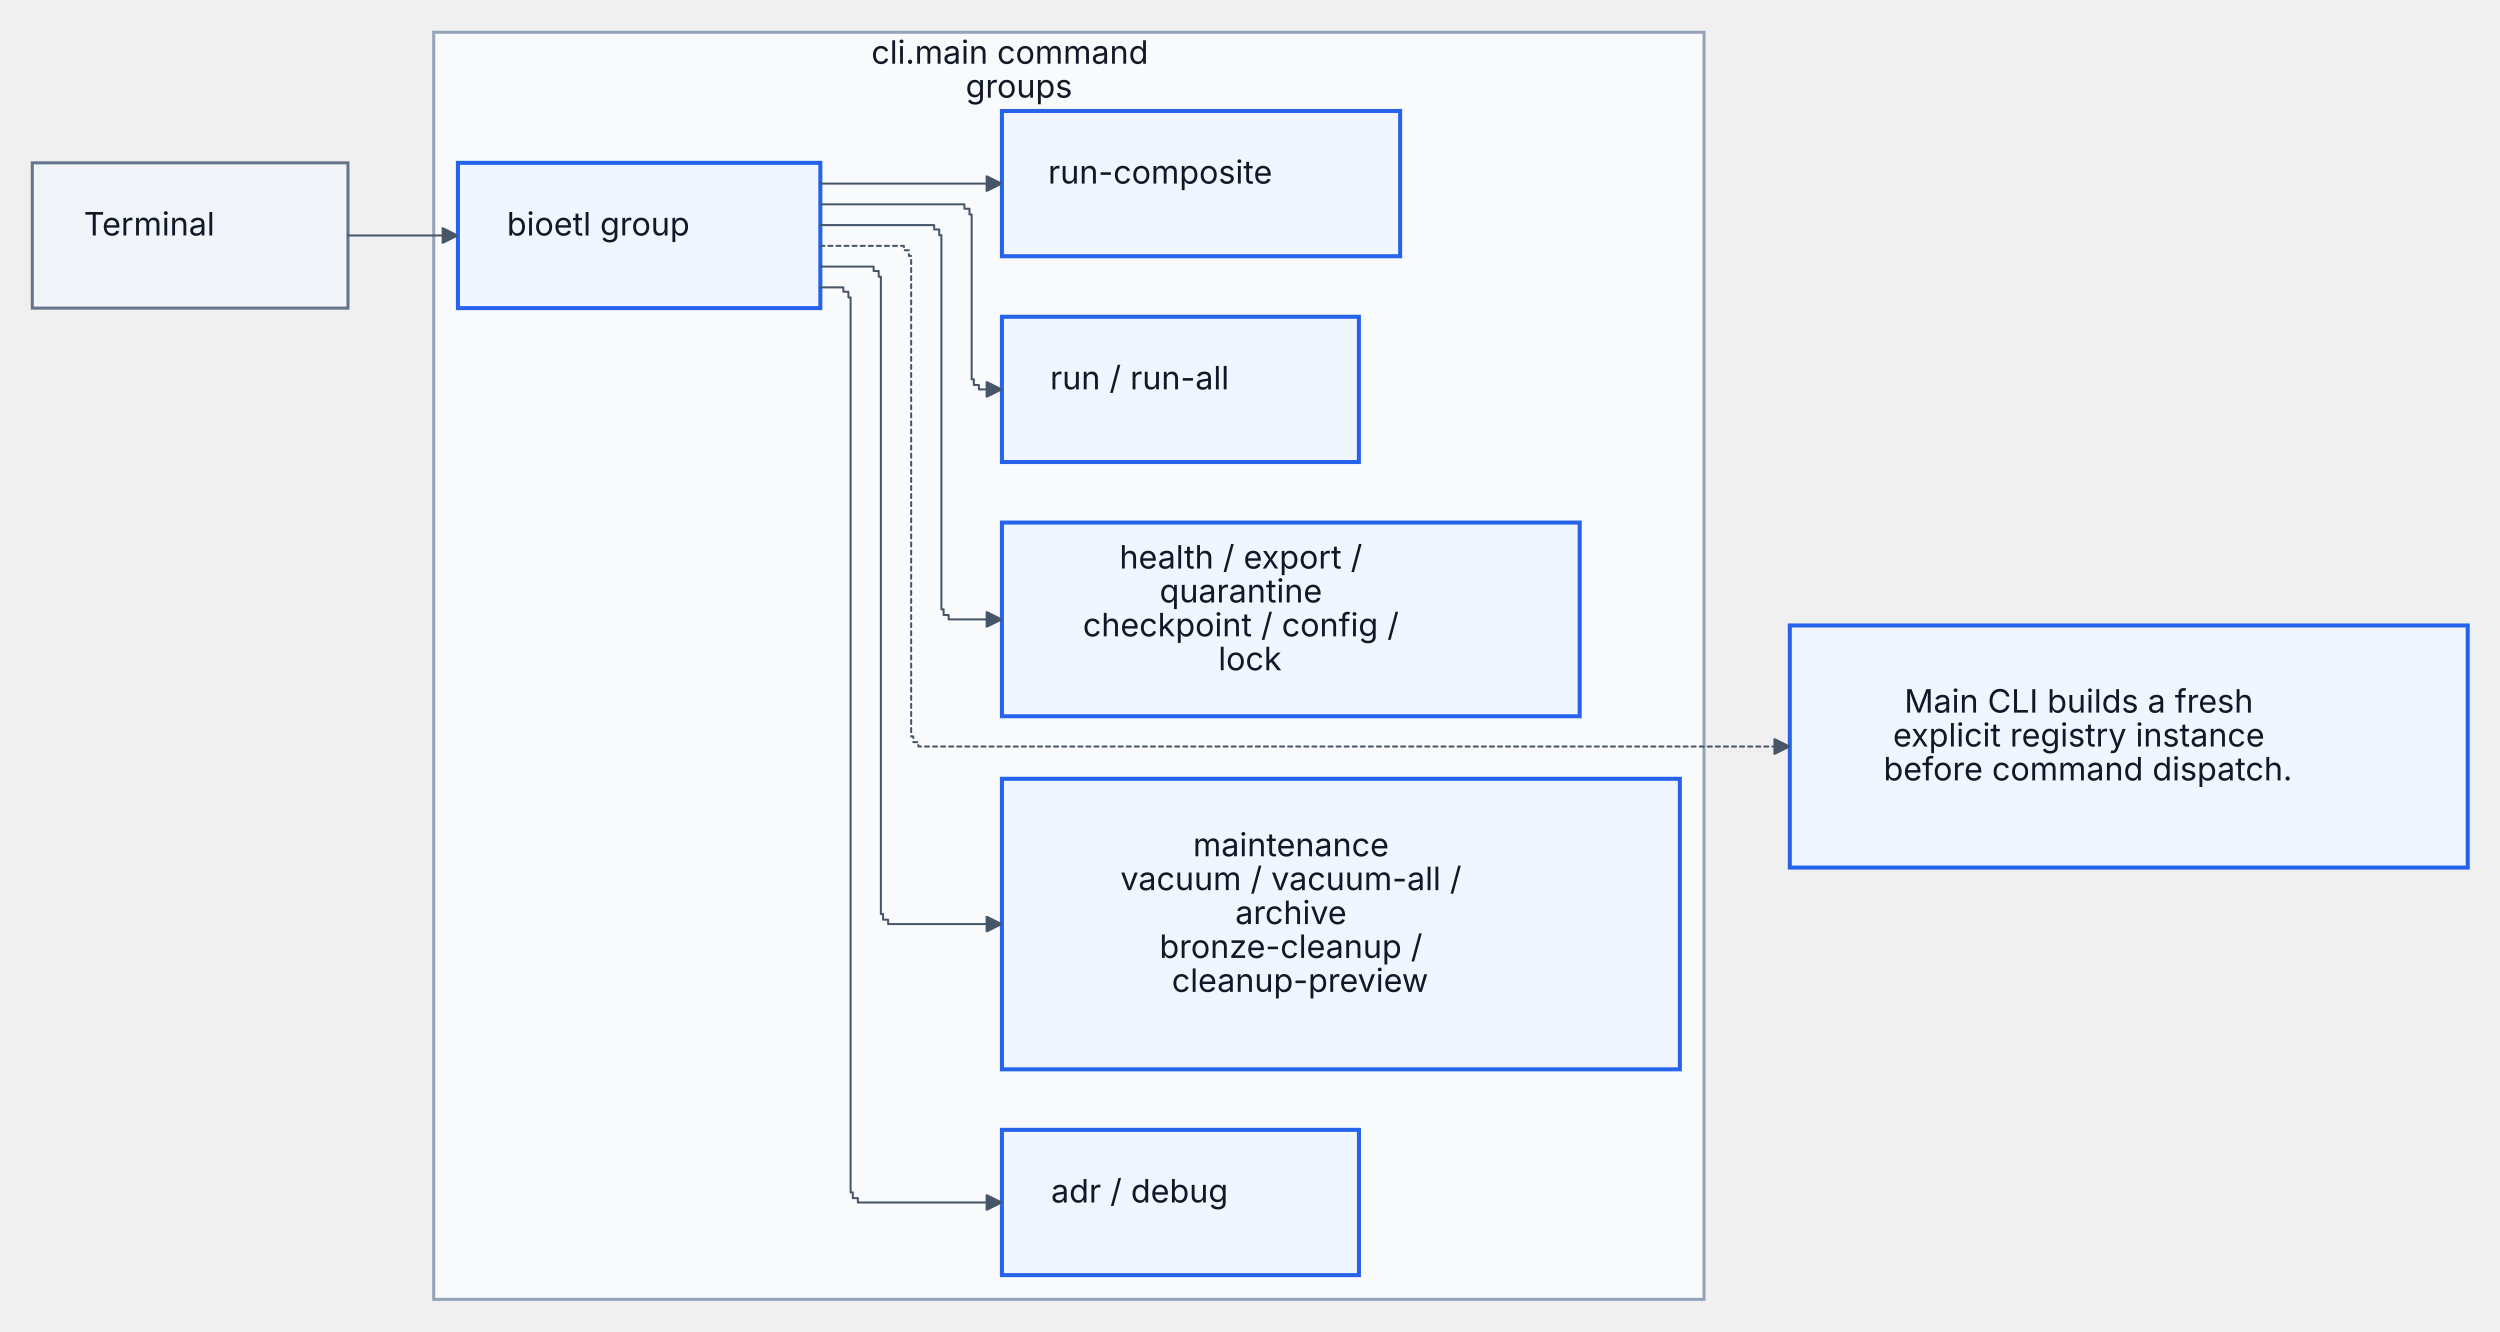
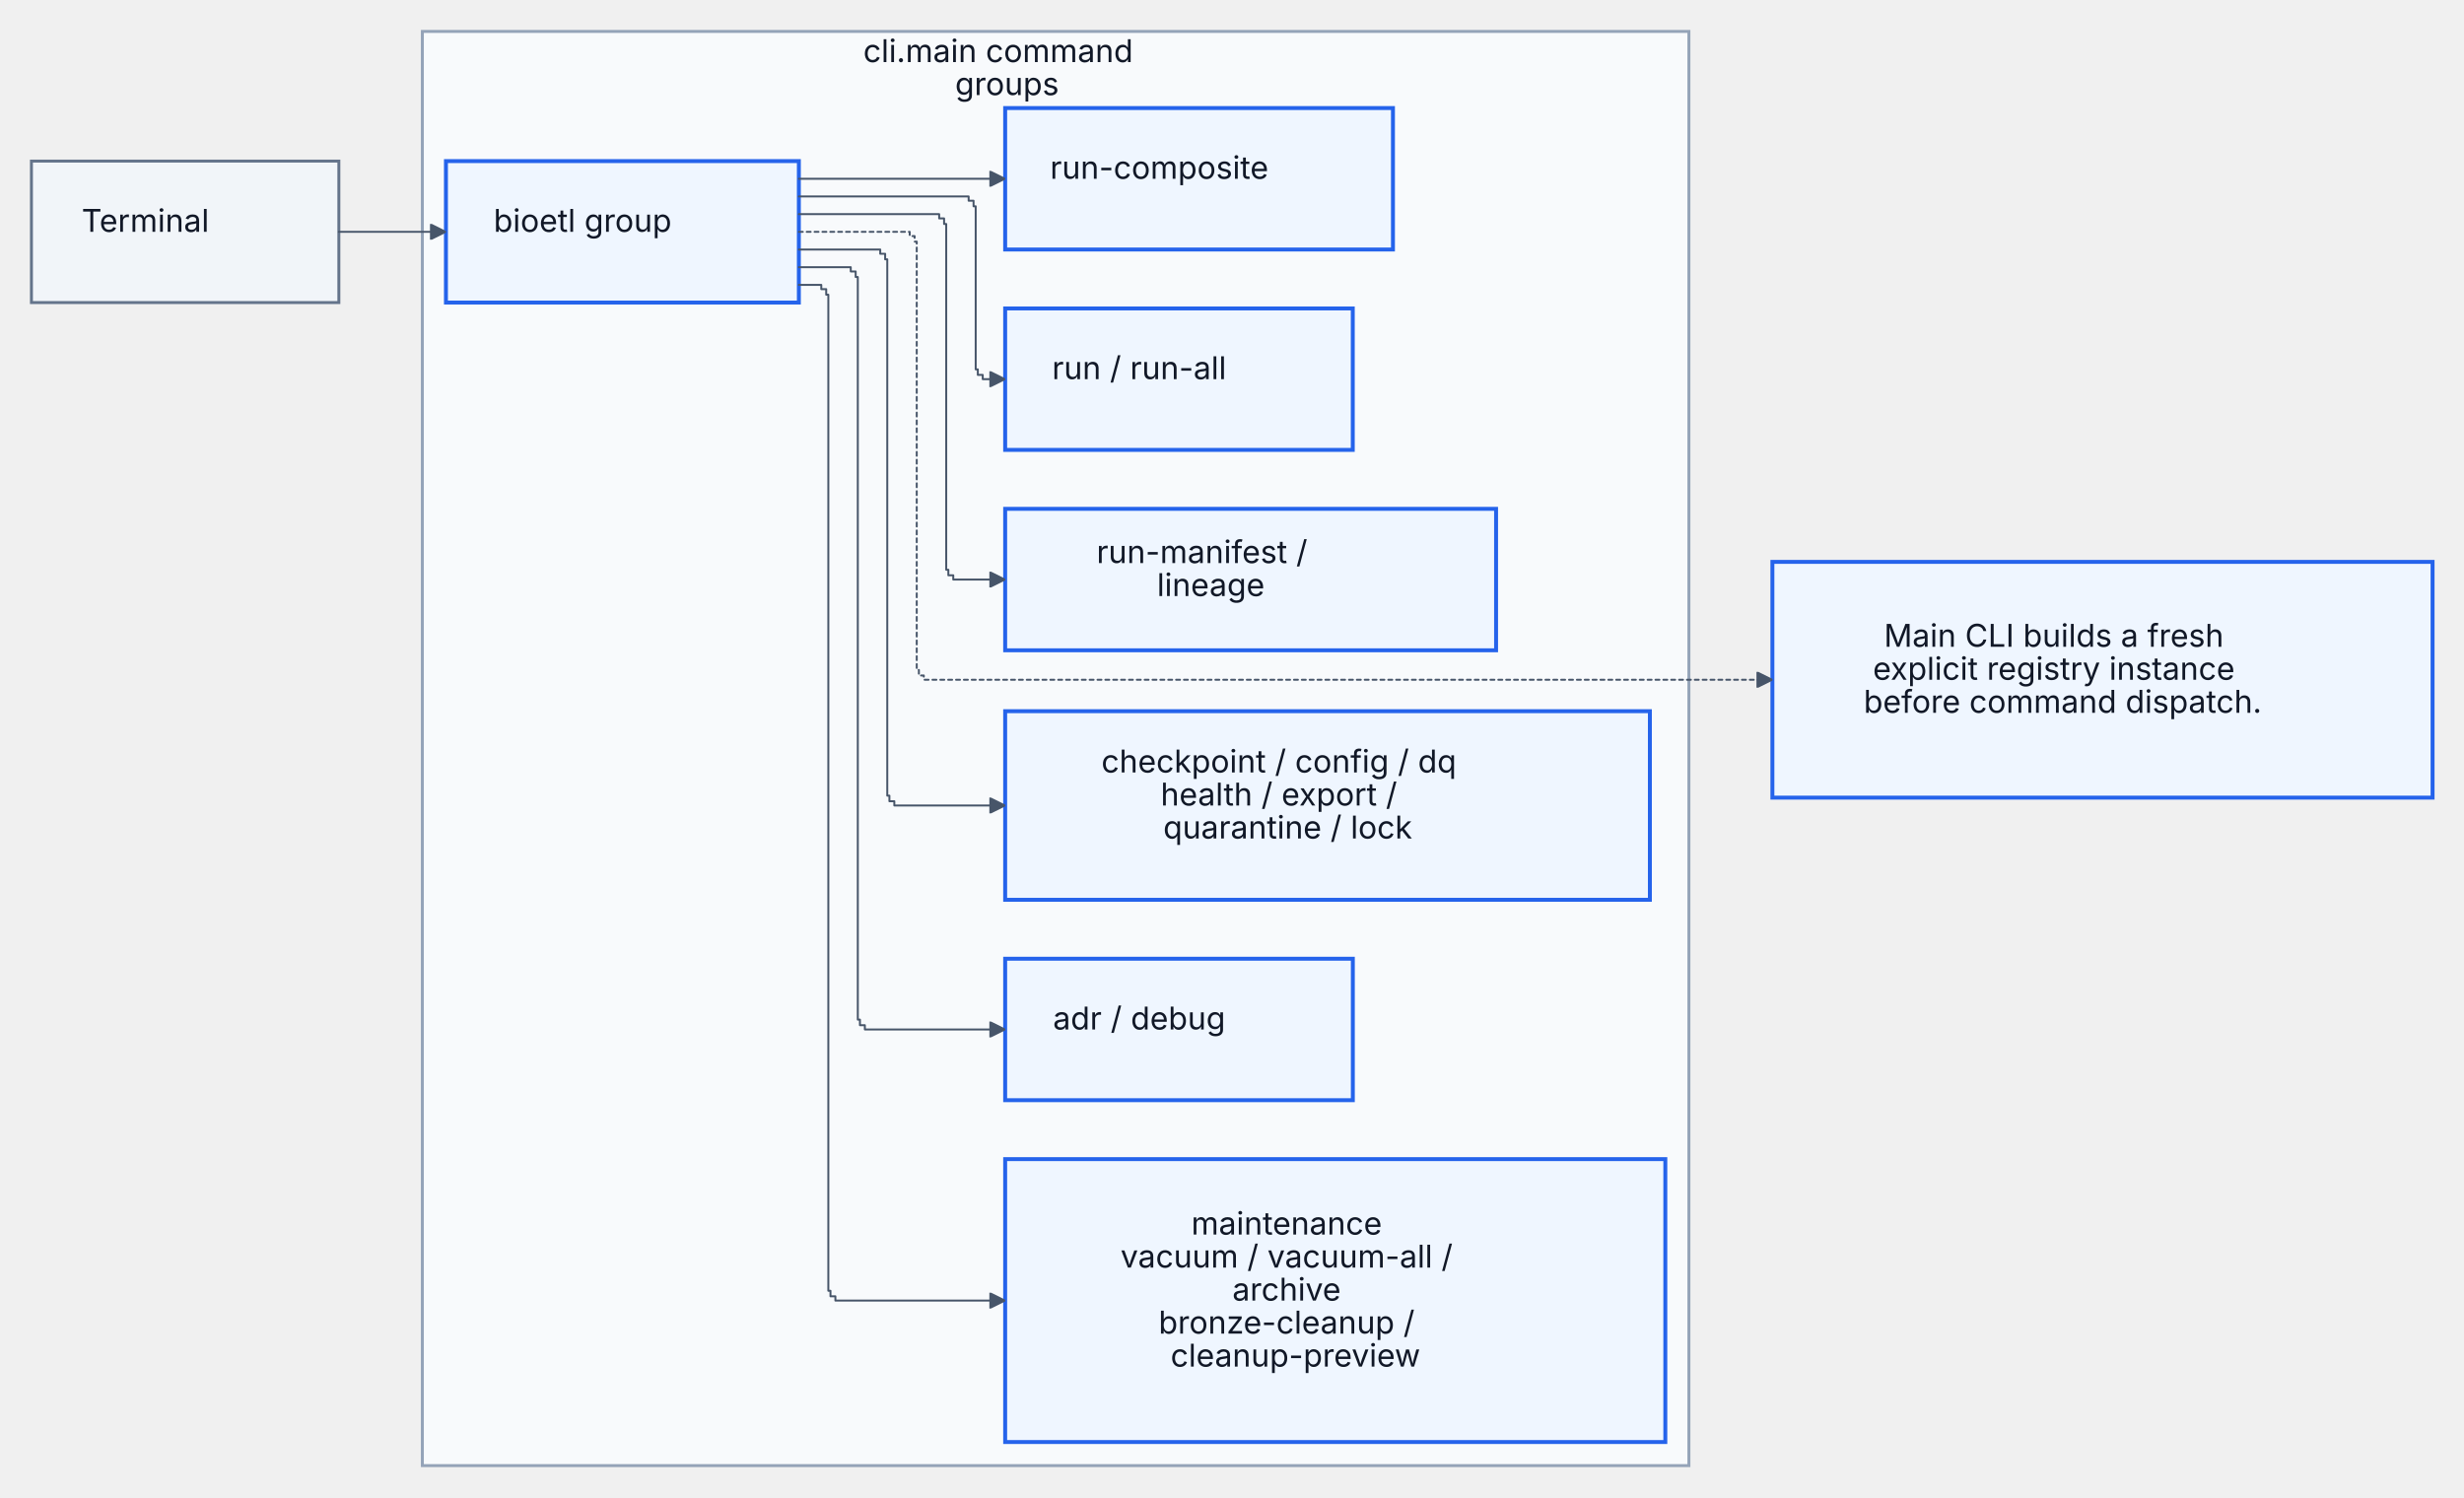
- <svg xmlns="http://www.w3.org/2000/svg" id="my-svg" width="100%" aria-roledescription="flowchart-v2" class="flowchart" style="max-width:1239.09px;background-color:white" viewBox="-4 -4 1239.094 660">
+ <svg xmlns="http://www.w3.org/2000/svg" id="my-svg" width="100%" aria-roledescription="flowchart-v2" class="flowchart" style="max-width:1254.09px;background-color:white" viewBox="-4 -4 1254.094 762">
  <style>#my-svg{font-family:Inter,-apple-system,BlinkMacSystemFont,'Segoe UI',Roboto,Oxygen,Ubuntu,sans-serif;font-size:16px;fill:#212121;}@keyframes edge-animation-frame{from{stroke-dashoffset:0;}}@keyframes dash{to{stroke-dashoffset:0;}}#my-svg .edge-animation-slow{stroke-dasharray:9,5!important;stroke-dashoffset:900;animation:dash 50s linear infinite;stroke-linecap:round;}#my-svg .edge-animation-fast{stroke-dasharray:9,5!important;stroke-dashoffset:900;animation:dash 20s linear infinite;stroke-linecap:round;}#my-svg .error-icon{fill:#f0fdf4;}#my-svg .error-text{fill:#212121;stroke:#212121;}#my-svg .edge-thickness-normal{stroke-width:1px;}#my-svg .edge-thickness-thick{stroke-width:3.5px;}#my-svg .edge-pattern-solid{stroke-dasharray:0;}#my-svg .edge-thickness-invisible{stroke-width:0;fill:none;}#my-svg .edge-pattern-dashed{stroke-dasharray:3;}#my-svg .edge-pattern-dotted{stroke-dasharray:2;}#my-svg .marker{fill:#475569;stroke:#475569;}#my-svg .marker.cross{stroke:#475569;}#my-svg svg{font-family:Inter,-apple-system,BlinkMacSystemFont,'Segoe UI',Roboto,Oxygen,Ubuntu,sans-serif;font-size:16px;}#my-svg p{margin:0;}#my-svg .label{font-family:Inter,-apple-system,BlinkMacSystemFont,'Segoe UI',Roboto,Oxygen,Ubuntu,sans-serif;color:#212121;}#my-svg .cluster-label text{fill:#1e40af;}#my-svg .cluster-label span{color:#1e40af;}#my-svg .cluster-label span p{background-color:transparent;}#my-svg .label text,#my-svg span{fill:#212121;color:#212121;}#my-svg .node rect,#my-svg .node circle,#my-svg .node ellipse,#my-svg .node polygon,#my-svg .node path{fill:#eff6ff;stroke:#2563eb;stroke-width:1px;}#my-svg .rough-node .label text,#my-svg .node .label text,#my-svg .image-shape .label,#my-svg .icon-shape .label{text-anchor:middle;}#my-svg .node .katex path{fill:#000;stroke:#000;stroke-width:1px;}#my-svg .rough-node .label,#my-svg .node .label,#my-svg .image-shape .label,#my-svg .icon-shape .label{text-align:center;}#my-svg .node.clickable{cursor:pointer;}#my-svg .root .anchor path{fill:#475569!important;stroke-width:0;stroke:#475569;}#my-svg .arrowheadPath{fill:#0b0b0b;}#my-svg .edgePath .path{stroke:#475569;stroke-width:2.0px;}#my-svg .flowchart-link{stroke:#475569;fill:none;}#my-svg .edgeLabel{background-color:#ffffff;text-align:center;}#my-svg .edgeLabel p{background-color:#ffffff;}#my-svg .edgeLabel rect{opacity:0.5;background-color:#ffffff;fill:#ffffff;}#my-svg .labelBkg{background-color:rgba(255, 255, 255, 0.5);}#my-svg .cluster rect{fill:#f8fafc;stroke:#94a3b8;stroke-width:1px;}#my-svg .cluster text{fill:#1e40af;}#my-svg .cluster span{color:#1e40af;}#my-svg div.mermaidTooltip{position:absolute;text-align:center;max-width:200px;padding:2px;font-family:Inter,-apple-system,BlinkMacSystemFont,'Segoe UI',Roboto,Oxygen,Ubuntu,sans-serif;font-size:12px;background:#f0fdf4;border:1px solid #16a34a;border-radius:2px;pointer-events:none;z-index:100;}#my-svg .flowchartTitleText{text-anchor:middle;font-size:18px;fill:#212121;}#my-svg rect.text{fill:none;stroke-width:0;}#my-svg .icon-shape,#my-svg .image-shape{background-color:#ffffff;text-align:center;}#my-svg .icon-shape p,#my-svg .image-shape p{background-color:#ffffff;padding:2px;}#my-svg .icon-shape rect,#my-svg .image-shape rect{opacity:0.5;background-color:#ffffff;fill:#ffffff;}#my-svg .label-icon{display:inline-block;height:1em;overflow:visible;vertical-align:-0.125em;}#my-svg .node .label-icon path{fill:currentColor;stroke:revert;stroke-width:revert;}#my-svg :root{--mermaid-font-family:"trebuchet ms",verdana,arial,sans-serif;}#my-svg .user&gt;*{fill:#f1f5f9!important;stroke:#64748b!important;}#my-svg .user span{fill:#f1f5f9!important;stroke:#64748b!important;}#my-svg .cli&gt;*{fill:#eff6ff!important;stroke:#2563eb!important;stroke-width:2px!important;}#my-svg .cli span{fill:#eff6ff!important;stroke:#2563eb!important;stroke-width:2px!important;}/*
 * Пользовательские стили диаграмм BioETL (структурированная копия)
 * Источник: custom.css
 * Цель: сгруппировать правила по типам элементов и документировать назначение каждого CSS-параметра.
 */

/* =========================================================
 * 1) Глобальная типографика и базовое поведение текста
 * ========================================================= */
svg {
    /* Задаёт основной стек шрифтов для всего текста в SVG. */
    font-family: Inter, -apple-system, BlinkMacSystemFont, 'Segoe UI', Roboto,
    Oxygen, Ubuntu, sans-serif;
}



/* =========================================================
 * 2) Общая геометрия узлов (для нескольких типов диаграмм)
 * ========================================================= */
.node rect,
.node circle,
.node ellipse,
.node polygon,
.node path {
    /* Единая толщина контура для фигур узлов. */
    stroke-width: 1.5px !important;
    /* Скругляет углы по горизонтали для более мягкого вида. */
    rx: 8;
    /* Скругляет углы по вертикали в паре с rx. */
    ry: 8;
    /* Добавляет лёгкую тень и отделяет узлы от фона. */
    filter:  none; /*  drop-shadow(0px 1px 2px rgba(0, 0, 0, 0.05));*/
}

/* =========================================================
 * 3) Контейнеры subgraph / cluster
 * ========================================================= */
.cluster rect,
.cluster path {
    /* Увеличивает радиус углов у контейнеров-групп. */
    rx: 10;
    /* Поддерживает симметрию скругления по вертикали. */
    ry: 10;
    /* Нейтральная заливка контейнера для снижения визуального шума. */
    fill: #f8fafc;
    /* Приглушённая обводка, чтобы границы были заметны, но не доминировали. */
    stroke: #94a3b8;
    /* Толщина границы контейнера в тон большинству узлов. */
    stroke-width: 1.5px;
    /* Убирает пунктир у рамок контейнеров. */
    stroke-dasharray: none;
    /* Делает фон контейнера полностью непрозрачным. */
    fill-opacity: 1;
    /* Отключает тень контейнера, чтобы акцент оставался на узлах. */
    filter: none;
}

.cluster text {
    /* Нормальный вес шрифта для заголовков групп. */
    font-weight: 400;
    /* Увеличенный размер заголовка относительно текста узлов. */
    font-size: 16px;
}

/* =========================================================
 * 4) Стили линий связей (edges/links)
 * ========================================================= */
.edgePath .path {
    /* Делает основные ребра более заметными в плотных графах. */
    stroke-width: 2.5px;
    /* Скругляет соединения сегментов линий. */
    stroke-linejoin: round;
    /* Скругляет окончания линий. */
    stroke-linecap: round;
}

.edgePath path,
.flowchart-link,
.relation,
.messageLine0,
.messageLine1,
.transition path {
    /* Унифицированные скруглённые соединения для всех типов линий. */
    stroke-linejoin: round;
    /* Унифицированные скруглённые окончания для всех типов линий. */
    stroke-linecap: round;
}

.transition path {
    /* Выравнивает толщину переходов state diagram с основными ребрами. */
    stroke-width: 2.5px;
}

/* =========================================================
 * 5) Подписи ребер и fallback-текст
 * ========================================================= */
.edgeLabel {
    /* Компактный размер шрифта для подписей на связях. */
    font-size: 12px;
    /* Плотная межстрочность для экономии места. */
    line-height: 1.1;
    /* Базовый непрозрачный фон под подписью. */
    background-color: #ffffff;
    /* Небольшие внутренние отступы вокруг текста. */
    padding: 1px 3px;
    /* Мягкое скругление фона подписи. */
    border-radius: 2px;
}

.edgeLabel span,
.edgeLabel p,
text.fo-fallback {
    /* Принудительный тёмный fill для контраста в SVG-рендерах. */
    fill: #111827 !important;
    /* Принудительный тёмный цвет для HTML-подписей. */
    color: #111827 !important;
    /* Полная непрозрачность текста. */
    opacity: 1 !important;
    /* Компактная межстрочность для многострочных подписей. */
    line-height: 1.1;
    /* Убирает стандартные внешние отступы HTML-параграфов. */
    margin: 0;
    /* Убирает стандартные внутренние отступы HTML-параграфов. */
    padding: 0;
}

.edgeLabel .labelBkg,
.labelBkg {
    /* Жёстко задаёт белый фон под текстом подписей. */
    background-color: #ffffff !important;
    /* Делает фон полностью непрозрачным во всех просмотрщиках. */
    opacity: 1 !important;
}

.edgeLabel rect {
    /* Переопределяет полупрозрачный фон по умолчанию у Mermaid. */
    opacity: 1 !important;
    /* Жёстко фиксирует белую заливку прямоугольника под подписью. */
    fill: #ffffff !important;
}

/* =========================================================
 * 6) Элементы sequence diagram
 * ========================================================= */
.actor {
    /* Толщина границы actor-блоков. */
    stroke-width: 1.5px;
    /* Скругление углов actor-блоков по горизонтали. */
    rx: 4;
    /* Скругление углов actor-блоков по вертикали. */
    ry: 4;
}

.messageLine0,
.messageLine1 {
    /* Толщина линий сообщений в sequence diagram. */
    stroke-width: 1.6px;
}

.messageText {
    /* Базовый размер текста сообщений. */
    font-size: 13px;
}

.activation0 {
    /* Более тонкая линия activation bar, чтобы не перегружать схему. */
    stroke-width: 1px;
}

.note {
    /* Скругление углов заметки по горизонтали. */
    rx: 4;
    /* Скругление углов заметки по вертикали. */
    ry: 4;
    /* Тонкая граница для вторичных блоков. */
    stroke-width: 1px;
    /* Лёгкая тень для визуального отделения заметок. */
    filter: drop-shadow(1px 1px 2px rgba(0, 0, 0, 0.06));
}

/* =========================================================
 * 7) Базовые элементы class diagram
 * ========================================================= */
g.classGroup rect {
    /* Скругление углов class box по горизонтали. */
    rx: 10;
    /* Скругление углов class box по вертикали. */
    ry: 10;
    /* Толщина границы class box. */
    stroke-width: 1.5px;
    /* Мягкая тень у class box без агрессивного контраста. */
    filter: drop-shadow(1px 1px 2px rgba(0, 0, 0, 0.06));
}

g.classGroup text {
    /* Базовый размер текста внутри class diagram. */
    font-size: 14px;
    padding: 10px 10px; 
}

g.classGroup line {
    /* Толщина внутренних разделителей класса. */
    stroke-width: 1px;
}

.relation {
    /* Толщина связей между классами на уровне основных ребер. */
    stroke-width: 2.5px;
}

/* =========================================================
 * 8) Типографика HTML-лейблов class diagram
 * ========================================================= */
g.label-group .nodeLabel {
    /* Увеличенный размер названия класса для иерархии. */
    font-size: 16px !important;
    /* Полужирный акцент на имени класса. */
    font-weight: 200 !important;
    /* Лёгкое межбуквенное расстояние для читаемости заголовка. */
    letter-spacing: 0.01em;
}

g.annotation-group .nodeLabel {
    /* Уменьшенный размер для стереотипов/аннотаций. */
    font-size: 11px !important;
    /* Курсив для визуального отделения аннотаций. */
    font-style: italic !important;
    /* Небольшое ослабление контраста вторичного текста. */
    opacity: 0.8;
}

g.members-group .nodeLabel,
g.methods-group .nodeLabel {
    /* Компактный размер для атрибутов и методов. */
    font-size: 12px !important;
    /* Нормальный вес шрифта для плотного структурного текста. */
    font-weight: 400 !important;
}

/* =========================================================
 * 9) Помощники размеров foreignObject (class/flowchart)
 * ========================================================= */
g.members-group foreignObject,
g.methods-group foreignObject {
    /* Минимальная высота областей members/methods. */
    min-height: 40px;
}

.node foreignObject &gt; div,
g.classGroup foreignObject &gt; div {
    /* Стабилизирует вычисление размеров с учётом отступов/границ. */
    box-sizing: border-box;
}

.node.size-sm foreignObject &gt; div {
    /* Минимальная высота для малого размерного уровня узла. */
    min-height: 80px;
    /* Минимальная ширина для малого размерного уровня узла. */
    min-width: 180px;
}

.node.size-md foreignObject &gt; div {
    /* Минимальная высота для среднего размерного уровня узла. */
    min-height: 140px;
    /* Минимальная ширина для среднего размерного уровня узла. */
    min-width: 260px;
}

.node.size-lg foreignObject &gt; div {
    /* Минимальная высота для большого размерного уровня узла. */
    min-height: 200px;
    /* Минимальная ширина для большого размерного уровня узла. */
    min-width: 340px;
}

/* =========================================================
 * 10) Элементы state diagram
 * ========================================================= */
g.stateGroup rect {
    /* Скругление углов контейнеров состояний по горизонтали. */
    rx: 8;
    /* Скругление углов контейнеров состояний по вертикали. */
    ry: 8;
}

.statediagram-state rect {
    /* Скругление углов узлов состояния по горизонтали. */
    rx: 8;
    /* Скругление углов узлов состояния по вертикали. */
    ry: 8;
    /* Толщина границы узла состояния. */
    stroke-width: 1.5px;
    /* Лёгкая тень для визуального отделения state box. */
    filter: drop-shadow(1px 2px 3px rgba(0, 0, 0, 0.08));
}

/* =========================================================
 * 11) Элементы ER diagram
 * ========================================================= */
.er.entityBox {
    /* Толщина границы сущности ER-диаграммы. */
    stroke-width: 1.5px;
    /* Скругление углов сущности по горизонтали. */
    rx: 4;
    /* Скругление углов сущности по вертикали. */
    ry: 4;
    /* Лёгкая тень для отделения блоков сущностей. */
    filter: drop-shadow(1px 2px 3px rgba(0, 0, 0, 0.08));
}

/* =========================================================
 * 12) Узлы mindmap
 * ========================================================= */
.mindmap-node rect,
.mindmap-node circle {
    /* Толщина контура узлов mindmap. */
    stroke-width: 1.5px;
    /* Чуть более выраженная тень для плотных радиальных веток. */
    filter: drop-shadow(1px 2px 2px rgba(0, 0, 0, 0.1));
}

/* =========================================================
 * 13) Маркеры стрелок
 * ========================================================= */
marker path {
    /* Единый нейтральный цвет наконечников стрелок. */
    fill: #475569;
}

/* =========================================================
 * 14) Цветовая карта архитектурных слоёв (fallback-селекторы)
 * ========================================================= */
[id*="Domain"] &gt; rect,
[id*="Domain"] &gt; path {
    /* Цвет фона для доменного слоя. */
    fill: #f5f3ff !important;
    /* Цвет границы для доменного слоя. */
    stroke: #7c3aed !important;
}

.cluster[id*="Domain"] &gt; rect,
.cluster[id*="Domain"] &gt; path {
    fill: #ffffff !important;
}

[id*="Application"] &gt; rect,
[id*="Application"] &gt; path {
    /* Цвет фона для application-слоя. */
    fill: #f0fdf4 !important;
    /* Цвет границы для application-слоя. */
    stroke: #16a34a !important;
}

.cluster[id*="Application"] &gt; rect,
.cluster[id*="Application"] &gt; path {
    fill: #ffffff !important;
}

[id*="Infrastructure"] &gt; rect,
[id*="Infrastructure"] &gt; path {
    /* Цвет фона для infrastructure-слоя. */
    fill: #fff1f2 !important;
    /* Цвет границы для infrastructure-слоя. */
    stroke: #dc2626 !important;
}

.cluster[id*="Infrastructure"] &gt; rect,
.cluster[id*="Infrastructure"] &gt; path {
    fill: #ffffff !important;
}

[id*="Composition"] &gt; rect,
[id*="Composition"] &gt; path {
    /* Цвет фона для composition-слоя. */
    fill: #fff7ed !important;
    /* Цвет границы для composition-слоя. */
    stroke: #f59e0b !important;
}

.cluster[id*="Composition"] &gt; rect,
.cluster[id*="Composition"] &gt; path {
    fill: #ffffff !important;
}

[id*="Interfaces"] &gt; rect,
[id*="Interfaces"] &gt; path {
    /* Цвет фона для слоя интерфейсов. */
    fill: #eff6ff !important;
    /* Цвет границы для слоя интерфейсов. */
    stroke: #2563eb !important;
}

.cluster[id*="Interfaces"] &gt; rect,
.cluster[id*="Interfaces"] &gt; path {
    fill: #ffffff !important;
}

[id*="External"] &gt; rect,
[id*="External"] &gt; path {
    /* Цвет фона для внешних систем. */
    fill: #f1f5f9 !important;
    /* Цвет границы для внешних систем. */
    stroke: #64748b !important;
}

.cluster[id*="External"] &gt; rect,
.cluster[id*="External"] &gt; path {
    fill: #ffffff !important;
}

/* Белая подложка под подписи всех архитектурных/medallion слоёв */
g.cluster[id*="Domain"] .cluster-label foreignObject &gt; div,
g.cluster[id*="Application"] .cluster-label foreignObject &gt; div,
g.cluster[id*="Infrastructure"] .cluster-label foreignObject &gt; div,
g.cluster[id*="Composition"] .cluster-label foreignObject &gt; div,
g.cluster[id*="Interfaces"] .cluster-label foreignObject &gt; div,
g.cluster[id*="External"] .cluster-label foreignObject &gt; div,
g.cluster[id*="Bronze"] .cluster-label foreignObject &gt; div,
g.cluster[id*="Silver"] .cluster-label foreignObject &gt; div,
g.cluster[id*="Gold"] .cluster-label foreignObject &gt; div,
g.cluster[id*="Quarantine"] .cluster-label foreignObject &gt; div {
    background: #ffffff !important;
    padding: 0 6px !important;
    border-radius: 4px;
}

/* Fallback для рендеров без foreignObject: не рисуем толстую обводку */
g.cluster[id*="Domain"] .cluster-label text.fo-fallback,
g.cluster[id*="Application"] .cluster-label text.fo-fallback,
g.cluster[id*="Infrastructure"] .cluster-label text.fo-fallback,
g.cluster[id*="Composition"] .cluster-label text.fo-fallback,
g.cluster[id*="Interfaces"] .cluster-label text.fo-fallback,
g.cluster[id*="External"] .cluster-label text.fo-fallback,
g.cluster[id*="Bronze"] .cluster-label text.fo-fallback,
g.cluster[id*="Silver"] .cluster-label text.fo-fallback,
g.cluster[id*="Gold"] .cluster-label text.fo-fallback,
g.cluster[id*="Quarantine"] .cluster-label text.fo-fallback {
    fill: #111827 !important;
    stroke: none !important;
}

/* =========================================================
 * 15) Цветовая карта слоёв Medallion
 * ========================================================= */
[id*="Bronze"] &gt; rect,
[id*="Bronze"] &gt; path {
    /* Цвет фона Bronze-слоя. */
    fill: #fff7ed !important;
    /* Цвет границы Bronze-слоя. */
    stroke: #f59e0b !important;
}

[id*="Silver"] &gt; rect,
[id*="Silver"] &gt; path {
    /* Цвет фона Silver-слоя. */
    fill: #f8fafc !important;
    /* Цвет границы Silver-слоя. */
    stroke: #475569 !important;
}

[id*="Gold"] &gt; rect,
[id*="Gold"] &gt; path {
    /* Цвет фона Gold-слоя. */
    fill: #fefce8 !important;
    /* Цвет границы Gold-слоя. */
    stroke: #ca8a04 !important;
}

[id*="Quarantine"] &gt; rect,
[id*="Quarantine"] &gt; path {
    /* Цвет фона для карантинных/проблемных потоков данных. */
    fill: #ffe4e6 !important;
    /* Цвет границы для карантинных/проблемных потоков данных. */
    stroke: #e11d48 !important;
}
/* Нормализует вес текста в узлах и заголовках слоёв (без полужирного акцента). */
.node .label text,
.node .label tspan,
.node .label .nodeLabel,
text.fo-fallback {
    stroke: none !important;
    stroke-width: 0 !important;
    fill: #111827 !important;
    font-weight: 400 !important;
}
/* Single text layer (fallback-only) */
text.fo-fallback {
    display: inline !important;
}

foreignObject {
    display: none !important;
}/* bioetl-inject */#my-svg .edgeLabel rect{opacity:1!important;fill:#ffffff!important}#my-svg .labelBkg{background-color:#ffffff!important;opacity:1!important}#my-svg .edgeLabel .labelBkg{background-color:#ffffff!important;opacity:1!important}#my-svg .edgeLabel{font-size:12px;line-height:1.1;padding:1px 3px}#my-svg .edgeLabel span{color:#111827!important;fill:#111827!important;opacity:1!important;line-height:1.1;margin:0;padding:0}#my-svg .edgeLabel p{color:#111827!important;fill:#111827!important;opacity:1!important;line-height:1.1;margin:0;padding:0}#my-svg text.fo-fallback{color:#111827!important;fill:#111827!important;opacity:1!important}</style>
  <marker id="my-svg_flowchart-v2-pointEnd" class="marker flowchart-v2" markerHeight="8" markerUnits="userSpaceOnUse" markerWidth="8" orient="auto" refX="5" refY="5" viewBox="0 0 10 10">
    <path d="m0 0 10 5-10 5z" class="arrowMarkerPath" style="stroke-width:1;stroke-dasharray:1,0" />
  </marker>
  <marker id="my-svg_flowchart-v2-pointStart" class="marker flowchart-v2" markerHeight="8" markerUnits="userSpaceOnUse" markerWidth="8" orient="auto" refX="4.5" refY="5" viewBox="0 0 10 10">
    <path d="m0 5 10 5V0z" class="arrowMarkerPath" style="stroke-width:1;stroke-dasharray:1,0" />
  </marker>
  <marker id="my-svg_flowchart-v2-circleEnd" class="marker flowchart-v2" markerHeight="11" markerUnits="userSpaceOnUse" markerWidth="11" orient="auto" refX="11" refY="5" viewBox="0 0 10 10">
    <circle cx="5" cy="5" r="5" class="arrowMarkerPath" style="stroke-width:1;stroke-dasharray:1,0" />
  </marker>
  <marker id="my-svg_flowchart-v2-circleStart" class="marker flowchart-v2" markerHeight="11" markerUnits="userSpaceOnUse" markerWidth="11" orient="auto" refX="-1" refY="5" viewBox="0 0 10 10">
    <circle cx="5" cy="5" r="5" class="arrowMarkerPath" style="stroke-width:1;stroke-dasharray:1,0" />
  </marker>
  <marker id="my-svg_flowchart-v2-crossEnd" class="marker cross flowchart-v2" markerHeight="11" markerUnits="userSpaceOnUse" markerWidth="11" orient="auto" refX="12" refY="5.2" viewBox="0 0 11 11">
    <path d="m1 1 9 9m0-9-9 9" class="arrowMarkerPath" style="stroke-width:2;stroke-dasharray:1,0" />
  </marker>
  <marker id="my-svg_flowchart-v2-crossStart" class="marker cross flowchart-v2" markerHeight="11" markerUnits="userSpaceOnUse" markerWidth="11" orient="auto" refX="-1" refY="5.2" viewBox="0 0 11 11">
    <path d="m1 1 9 9m0-9-9 9" class="arrowMarkerPath" style="stroke-width:2;stroke-dasharray:1,0" />
  </marker>
  <g class="subgraphs">
    <g class="subgraph">
      <g id="CLI" class="cluster" data-look="classic">
-         <path d="M210.969 12h629.625v628H210.969z" />
+         <path d="M210.969 12h644.625v730H210.969z" />
        <g class="cluster-label">
-           <text xml:space="preserve" x="91.148" y="3.6" class="fo-fallback" text-anchor="middle" transform="translate(434.633 24)">
+           <text xml:space="preserve" x="91.148" y="3.6" class="fo-fallback" text-anchor="middle" transform="translate(442.133 24)">
            <tspan x="91.148">cli.main command</tspan>
            <tspan x="91.148" dy="16.8">groups</tspan>
          </text>
        </g>
      </g>
    </g>
  </g>
  <g class="nodes">
    <g id="flowchart-MAIN-1" class="node default size-sm cli">
-       <path d="M-89.813-36H89.812v72H-89.813z" class="basic label-container" style="fill:#eff6ff!important;stroke:#2563eb!important;stroke-width:2px!important" transform="translate(312.781 112.714)" />
-       <g class="label" transform="translate(270.969 100.714)">
+       <path d="M-89.813-36H89.812v72H-89.813z" class="basic label-container" style="fill:#eff6ff!important;stroke:#2563eb!important;stroke-width:2px!important" transform="translate(312.781 114)" />
+       <g class="label" transform="translate(270.969 102)">
        <rect />
        <text xml:space="preserve" x="41.812" y="12" class="fo-fallback" text-anchor="middle">
          <tspan x="41.812">bioetl group</tspan>
        </text>
      </g>
    </g>
    <g id="flowchart-RUN-2" class="node default size-sm cli">
-       <path d="M-88.461-36H88.461v72H-88.461z" class="basic label-container" style="fill:#eff6ff!important;stroke:#2563eb!important;stroke-width:2px!important" transform="translate(581.055 189)" />
-       <g class="label" transform="translate(540.594 177)">
+       <path d="M-88.461-36H88.461v72H-88.461z" class="basic label-container" style="fill:#eff6ff!important;stroke:#2563eb!important;stroke-width:2px!important" transform="translate(596.055 189)" />
+       <g class="label" transform="translate(555.594 177)">
        <rect />
        <text xml:space="preserve" x="40.461" y="12" class="fo-fallback" text-anchor="middle">
          <tspan x="40.461">run / run-all</tspan>
        </text>
      </g>
    </g>
    <g id="flowchart-RC-3" class="node default size-sm cli">
-       <path d="M-98.688-36H98.687v72H-98.688z" class="basic label-container" style="fill:#eff6ff!important;stroke:#2563eb!important;stroke-width:2px!important" transform="translate(591.281 87)" />
-       <g class="label" transform="translate(540.594 75)">
+       <path d="M-98.688-36H98.687v72H-98.688z" class="basic label-container" style="fill:#eff6ff!important;stroke:#2563eb!important;stroke-width:2px!important" transform="translate(606.281 87)" />
+       <g class="label" transform="translate(555.594 75)">
        <rect />
        <text xml:space="preserve" x="50.688" y="12" class="fo-fallback" text-anchor="middle">
          <tspan x="50.688">run-composite</tspan>
        </text>
      </g>
    </g>
-     <g id="flowchart-ADM-4" class="node default size-sm cli">
-       <path d="M-143.18-48h286.359v96H-143.18z" class="basic label-container" style="fill:#eff6ff!important;stroke:#2563eb!important;stroke-width:2px!important" transform="translate(635.773 303)" />
-       <g class="label" transform="translate(540.594 279)">
-         <rect />
-         <text xml:space="preserve" x="95.18" y="-1.2" class="fo-fallback" text-anchor="middle">
-           <tspan x="95.18">health / export /</tspan>
-           <tspan x="95.18" dy="16.8">quarantine</tspan>
-           <tspan x="95.18" dy="16.8">checkpoint / config /</tspan>
-           <tspan x="95.18" dy="16.8">lock</tspan>
-         </text>
-       </g>
-     </g>
-     <g id="flowchart-MAINT-5" class="node default size-md cli">
-       <path d="M-168-72h336V72h-336z" class="basic label-container" style="fill:#eff6ff!important;stroke:#2563eb!important;stroke-width:2px!important" transform="translate(660.594 454)" />
-       <g class="label" transform="translate(540.594 406)">
+     <g id="flowchart-INS-4" class="node default size-sm cli">
+       <path d="M-124.93-36h249.859v72H-124.93z" class="basic label-container" style="fill:#eff6ff!important;stroke:#2563eb!important;stroke-width:2px!important" transform="translate(632.523 291)" />
+       <g class="label" transform="translate(555.594 279)">
+         <rect />
+         <text xml:space="preserve" x="76.93" y="3.6" class="fo-fallback" text-anchor="middle">
+           <tspan x="76.93">run-manifest /</tspan>
+           <tspan x="76.93" dy="16.8">lineage</tspan>
+         </text>
+       </g>
+     </g>
+     <g id="flowchart-OPS-5" class="node default size-md cli">
+       <path d="M-164.07-48h328.141v96H-164.07z" class="basic label-container" style="fill:#eff6ff!important;stroke:#2563eb!important;stroke-width:2px!important" transform="translate(671.664 406)" />
+       <g class="label" transform="translate(555.594 382)">
+         <rect />
+         <text xml:space="preserve" x="116.07" y="7.2" class="fo-fallback" text-anchor="middle">
+           <tspan x="116.07">checkpoint / config / dq</tspan>
+           <tspan x="116.07" dy="16.8">health / export /</tspan>
+           <tspan x="116.07" dy="16.8">quarantine / lock</tspan>
+         </text>
+       </g>
+     </g>
+     <g id="flowchart-MAINT-6" class="node default size-md cli">
+       <path d="M-168-72h336V72h-336z" class="basic label-container" style="fill:#eff6ff!important;stroke:#2563eb!important;stroke-width:2px!important" transform="translate(675.594 658)" />
+       <g class="label" transform="translate(555.594 610)">
        <rect />
        <text xml:space="preserve" x="120" y="14.4" class="fo-fallback" text-anchor="middle">
          <tspan x="120">maintenance</tspan>
          <tspan x="120" dy="16.8">vacuum / vacuum-all /</tspan>
          <tspan x="120" dy="16.8">archive</tspan>
          <tspan x="120" dy="16.8">bronze-cleanup /</tspan>
          <tspan x="120" dy="16.8">cleanup-preview</tspan>
        </text>
      </g>
    </g>
-     <g id="flowchart-AUX-6" class="node default size-sm cli">
-       <path d="M-88.477-36H88.476v72H-88.477z" class="basic label-container" style="fill:#eff6ff!important;stroke:#2563eb!important;stroke-width:2px!important" transform="translate(581.07 592)" />
-       <g class="label" transform="translate(540.594 580)">
+     <g id="flowchart-AUX-7" class="node default size-sm cli">
+       <path d="M-88.477-36H88.476v72H-88.477z" class="basic label-container" style="fill:#eff6ff!important;stroke:#2563eb!important;stroke-width:2px!important" transform="translate(596.07 520)" />
+       <g class="label" transform="translate(555.594 508)">
        <rect />
        <text xml:space="preserve" x="40.477" y="12" class="fo-fallback" text-anchor="middle">
          <tspan x="40.477">adr / debug</tspan>
        </text>
      </g>
    </g>
    <g id="flowchart-TERM-0" class="node default size-sm user">
-       <path d="M-78.234-36H78.235v72H-78.234z" class="basic label-container" style="fill:#f1f5f9!important;stroke:#64748b!important" transform="translate(90.234 112.714)" />
-       <g class="label" transform="translate(60 100.714)">
+       <path d="M-78.234-36H78.235v72H-78.234z" class="basic label-container" style="fill:#f1f5f9!important;stroke:#64748b!important" transform="translate(90.234 114)" />
+       <g class="label" transform="translate(60 102)">
        <rect />
        <text xml:space="preserve" x="30.234" y="12" class="fo-fallback" text-anchor="middle">
          <tspan x="30.234">Terminal</tspan>
        </text>
      </g>
    </g>
-     <g id="flowchart-NOTE-7" class="node default size-sm cli">
-       <path d="M-168-60h336V60h-336z" class="basic label-container" style="fill:#eff6ff!important;stroke:#2563eb!important;stroke-width:2px!important" transform="translate(1051.094 366)" />
-       <g class="label" transform="translate(931.094 330)">
+     <g id="flowchart-NOTE-8" class="node default size-sm cli">
+       <path d="M-168-60h336V60h-336z" class="basic label-container" style="fill:#eff6ff!important;stroke:#2563eb!important;stroke-width:2px!important" transform="translate(1066.094 342)" />
+       <g class="label" transform="translate(946.094 306)">
        <rect />
        <text xml:space="preserve" x="120" y="19.2" class="fo-fallback" text-anchor="middle">
          <tspan x="120">Main CLI builds a fresh</tspan>
          <tspan x="120" dy="16.8">explicit registry instance</tspan>
          <tspan x="120" dy="16.8">before command dispatch.</tspan>
        </text>
      </g>
    </g>
  </g>
  <g class="edges edgePaths">
-     <path id="L_TERM_MAIN_0_0" marker-end="url(#my-svg_flowchart-v2-pointEnd)" d="M168.469 112.714h50.5" class="edge-thickness-normal edge-pattern-solid edge-thickness-normal edge-pattern-solid flowchart-link" data-edge="true" data-et="edge" data-id="L_TERM_MAIN_0_0" data-points="W3sieCI6MTY4LjQ2ODc1LCJ5IjoxMTIuNzE0Mjg1NzE0Mjg1NzJ9LHsieCI6MjAzLjQ2ODc1LCJ5IjoxMTIuNzE0Mjg1NzE0Mjg1NzJ9LHsieCI6MjIyLjk2ODc1LCJ5IjoxMTIuNzE0Mjg1NzE0Mjg1NzJ9XQ==" />
-     <path id="L_MAIN_RUN_0_0" marker-end="url(#my-svg_flowchart-v2-pointEnd)" d="M402.594 97.286h71.414v2.171h2.5v2.829h1.086V184h1.086v2.828h2.5V189h7.414" class="edge-thickness-normal edge-pattern-solid edge-thickness-normal edge-pattern-solid flowchart-link" data-edge="true" data-et="edge" data-id="L_MAIN_RUN_0_0" data-points="W3sieCI6NDAyLjU5Mzc1LCJ5Ijo5Ny4yODU3MTQyODU3MTQyOH0seyJ4Ijo0NzcuNTkzNzUsInkiOjk3LjI4NTcxNDI4NTcxNDI4fSx7IngiOjQ3Ny41OTM3NSwieSI6MTg5fSx7IngiOjQ5Mi41OTM3NSwieSI6MTg5fV0=" />
-     <path id="L_MAIN_RC_0_0" marker-end="url(#my-svg_flowchart-v2-pointEnd)" d="M402.594 87h86" class="edge-thickness-normal edge-pattern-solid edge-thickness-normal edge-pattern-solid flowchart-link" data-edge="true" data-et="edge" data-id="L_MAIN_RC_0_0" data-points="W3sieCI6NDAyLjU5Mzc1LCJ5Ijo4N30seyJ4Ijo0OTIuNTkzNzUsInkiOjg3fV0=" />
-     <path id="L_MAIN_ADM_0_0" marker-end="url(#my-svg_flowchart-v2-pointEnd)" d="M402.594 107.571h56.414v2.172h2.5v2.828h1.086V298h1.086v2.828h2.5V303h22.414" class="edge-thickness-normal edge-pattern-solid edge-thickness-normal edge-pattern-solid flowchart-link" data-edge="true" data-et="edge" data-id="L_MAIN_ADM_0_0" data-points="W3sieCI6NDAyLjU5Mzc1LCJ5IjoxMDcuNTcxNDI4NTcxNDI4NTd9LHsieCI6NDYyLjU5Mzc1LCJ5IjoxMDcuNTcxNDI4NTcxNDI4NTd9LHsieCI6NDYyLjU5Mzc1LCJ5IjozMDN9LHsieCI6NDkyLjU5Mzc1LCJ5IjozMDN9XQ==" />
-     <path id="L_MAIN_MAINT_0_0" marker-end="url(#my-svg_flowchart-v2-pointEnd)" d="M402.594 128.143h26.414v2.171h2.5v2.829h1.086V449h1.086v2.828h2.5V454h52.414" class="edge-thickness-normal edge-pattern-solid edge-thickness-normal edge-pattern-solid flowchart-link" data-edge="true" data-et="edge" data-id="L_MAIN_MAINT_0_0" data-points="W3sieCI6NDAyLjU5Mzc1LCJ5IjoxMjguMTQyODU3MTQyODU3MTR9LHsieCI6NDMyLjU5Mzc1LCJ5IjoxMjguMTQyODU3MTQyODU3MTR9LHsieCI6NDMyLjU5Mzc1LCJ5Ijo0NTR9LHsieCI6NDkyLjU5Mzc1LCJ5Ijo0NTR9XQ==" />
-     <path id="L_MAIN_AUX_0_0" marker-end="url(#my-svg_flowchart-v2-pointEnd)" d="M402.594 138.429h11.414v2.171h2.5v2.829h1.086V587h1.086v2.828h2.5V592h67.414" class="edge-thickness-normal edge-pattern-solid edge-thickness-normal edge-pattern-solid flowchart-link" data-edge="true" data-et="edge" data-id="L_MAIN_AUX_0_0" data-points="W3sieCI6NDAyLjU5Mzc1LCJ5IjoxMzguNDI4NTcxNDI4NTcxNDJ9LHsieCI6NDE3LjU5Mzc1LCJ5IjoxMzguNDI4NTcxNDI4NTcxNDJ9LHsieCI6NDE3LjU5Mzc1LCJ5Ijo1OTJ9LHsieCI6NDkyLjU5Mzc1LCJ5Ijo1OTJ9XQ==" />
-     <path id="L_MAIN_NOTE_0_0" marker-end="url(#my-svg_flowchart-v2-pointEnd)" d="M402.594 117.857h41.414v2.172h2.5v2.828h1.086V361h1.086v2.828h2.5V366h427.914" class="edge-thickness-normal edge-pattern-dotted edge-thickness-normal edge-pattern-solid flowchart-link" data-edge="true" data-et="edge" data-id="L_MAIN_NOTE_0_0" data-points="W3sieCI6NDAyLjU5Mzc1LCJ5IjoxMTcuODU3MTQyODU3MTQyODZ9LHsieCI6NDQ3LjU5Mzc1LCJ5IjoxMTcuODU3MTQyODU3MTQyODZ9LHsieCI6NDQ3LjU5Mzc1LCJ5IjozNjZ9LHsieCI6ODQ4LjA5Mzc1LCJ5IjozNjZ9LHsieCI6ODgzLjA5Mzc1LCJ5IjozNjZ9XQ==" />
+     <path id="L_TERM_MAIN_0_0" marker-end="url(#my-svg_flowchart-v2-pointEnd)" d="M168.469 114h50.5" class="edge-thickness-normal edge-pattern-solid edge-thickness-normal edge-pattern-solid flowchart-link" data-edge="true" data-et="edge" data-id="L_TERM_MAIN_0_0" data-points="W3sieCI6MTY4LjQ2ODc1LCJ5IjoxMTR9LHsieCI6MjAzLjQ2ODc1LCJ5IjoxMTR9LHsieCI6MjIyLjk2ODc1LCJ5IjoxMTR9XQ==" />
+     <path id="L_MAIN_RUN_0_0" marker-end="url(#my-svg_flowchart-v2-pointEnd)" d="M402.594 96h86.414v2.172h2.5V101h1.086v83h1.086v2.828h2.5V189h7.414" class="edge-thickness-normal edge-pattern-solid edge-thickness-normal edge-pattern-solid flowchart-link" data-edge="true" data-et="edge" data-id="L_MAIN_RUN_0_0" data-points="W3sieCI6NDAyLjU5Mzc1LCJ5Ijo5Nn0seyJ4Ijo0OTIuNTkzNzUsInkiOjk2fSx7IngiOjQ5Mi41OTM3NSwieSI6MTg5fSx7IngiOjUwNy41OTM3NSwieSI6MTg5fV0=" />
+     <path id="L_MAIN_RC_0_0" marker-end="url(#my-svg_flowchart-v2-pointEnd)" d="M402.594 87h101" class="edge-thickness-normal edge-pattern-solid edge-thickness-normal edge-pattern-solid flowchart-link" data-edge="true" data-et="edge" data-id="L_MAIN_RC_0_0" data-points="W3sieCI6NDAyLjU5Mzc1LCJ5Ijo4N30seyJ4Ijo1MDcuNTkzNzUsInkiOjg3fV0=" />
+     <path id="L_MAIN_INS_0_0" marker-end="url(#my-svg_flowchart-v2-pointEnd)" d="M402.594 105h71.414v2.172h2.5V110h1.086v176h1.086v2.828h2.5V291h22.414" class="edge-thickness-normal edge-pattern-solid edge-thickness-normal edge-pattern-solid flowchart-link" data-edge="true" data-et="edge" data-id="L_MAIN_INS_0_0" data-points="W3sieCI6NDAyLjU5Mzc1LCJ5IjoxMDV9LHsieCI6NDc3LjU5Mzc1LCJ5IjoxMDV9LHsieCI6NDc3LjU5Mzc1LCJ5IjoyOTF9LHsieCI6NTA3LjU5Mzc1LCJ5IjoyOTF9XQ==" />
+     <path id="L_MAIN_OPS_0_0" marker-end="url(#my-svg_flowchart-v2-pointEnd)" d="M402.594 123h41.414v2.172h2.5V128h1.086v273h1.086v2.828h2.5V406h52.414" class="edge-thickness-normal edge-pattern-solid edge-thickness-normal edge-pattern-solid flowchart-link" data-edge="true" data-et="edge" data-id="L_MAIN_OPS_0_0" data-points="W3sieCI6NDAyLjU5Mzc1LCJ5IjoxMjN9LHsieCI6NDQ3LjU5Mzc1LCJ5IjoxMjN9LHsieCI6NDQ3LjU5Mzc1LCJ5Ijo0MDZ9LHsieCI6NTA3LjU5Mzc1LCJ5Ijo0MDZ9XQ==" />
+     <path id="L_MAIN_MAINT_0_0" marker-end="url(#my-svg_flowchart-v2-pointEnd)" d="M402.594 141h11.414v2.172h2.5V146h1.086v507h1.086v2.828h2.5V658h82.414" class="edge-thickness-normal edge-pattern-solid edge-thickness-normal edge-pattern-solid flowchart-link" data-edge="true" data-et="edge" data-id="L_MAIN_MAINT_0_0" data-points="W3sieCI6NDAyLjU5Mzc1LCJ5IjoxNDF9LHsieCI6NDE3LjU5Mzc1LCJ5IjoxNDF9LHsieCI6NDE3LjU5Mzc1LCJ5Ijo2NTh9LHsieCI6NTA3LjU5Mzc1LCJ5Ijo2NTh9XQ==" />
+     <path id="L_MAIN_AUX_0_0" marker-end="url(#my-svg_flowchart-v2-pointEnd)" d="M402.594 132h26.414v2.172h2.5V137h1.086v378h1.086v2.828h2.5V520h67.414" class="edge-thickness-normal edge-pattern-solid edge-thickness-normal edge-pattern-solid flowchart-link" data-edge="true" data-et="edge" data-id="L_MAIN_AUX_0_0" data-points="W3sieCI6NDAyLjU5Mzc1LCJ5IjoxMzJ9LHsieCI6NDMyLjU5Mzc1LCJ5IjoxMzJ9LHsieCI6NDMyLjU5Mzc1LCJ5Ijo1MjB9LHsieCI6NTA3LjU5Mzc1LCJ5Ijo1MjB9XQ==" />
+     <path id="L_MAIN_NOTE_0_0" marker-end="url(#my-svg_flowchart-v2-pointEnd)" d="M402.594 114h56.414v2.172h2.5V119h1.086v218h1.086v2.828h2.5V342h427.914" class="edge-thickness-normal edge-pattern-dotted edge-thickness-normal edge-pattern-solid flowchart-link" data-edge="true" data-et="edge" data-id="L_MAIN_NOTE_0_0" data-points="W3sieCI6NDAyLjU5Mzc1LCJ5IjoxMTR9LHsieCI6NDYyLjU5Mzc1LCJ5IjoxMTR9LHsieCI6NDYyLjU5Mzc1LCJ5IjozNDJ9LHsieCI6ODYzLjA5Mzc1LCJ5IjozNDJ9LHsieCI6ODk4LjA5Mzc1LCJ5IjozNDJ9XQ==" />
  </g>
</svg>
